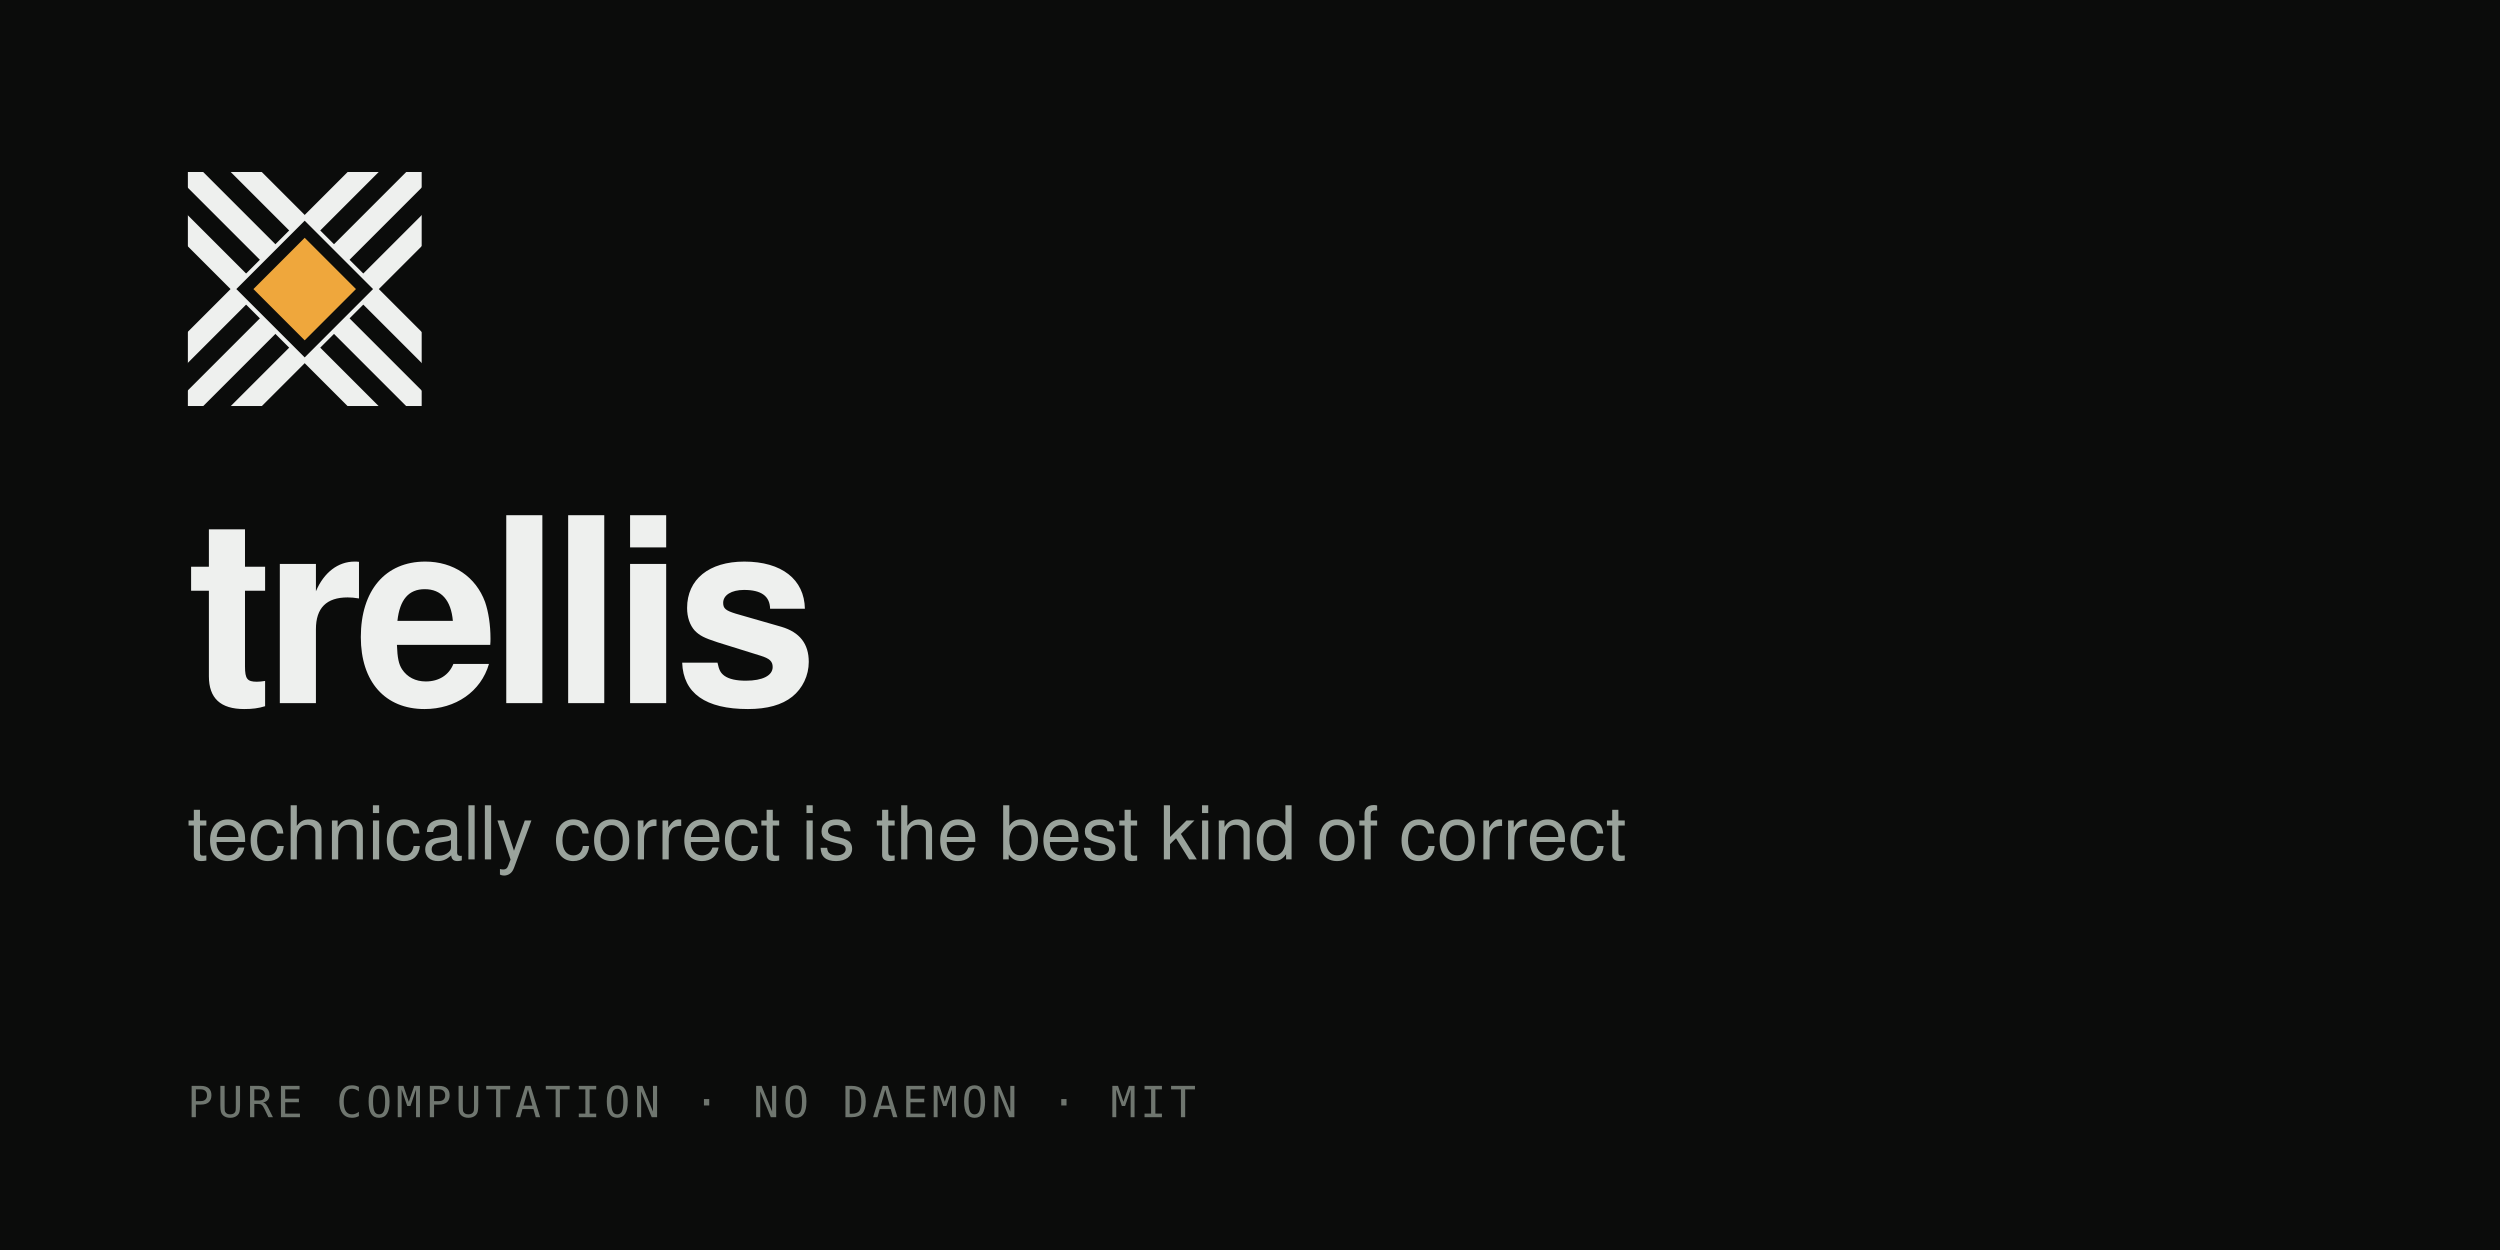
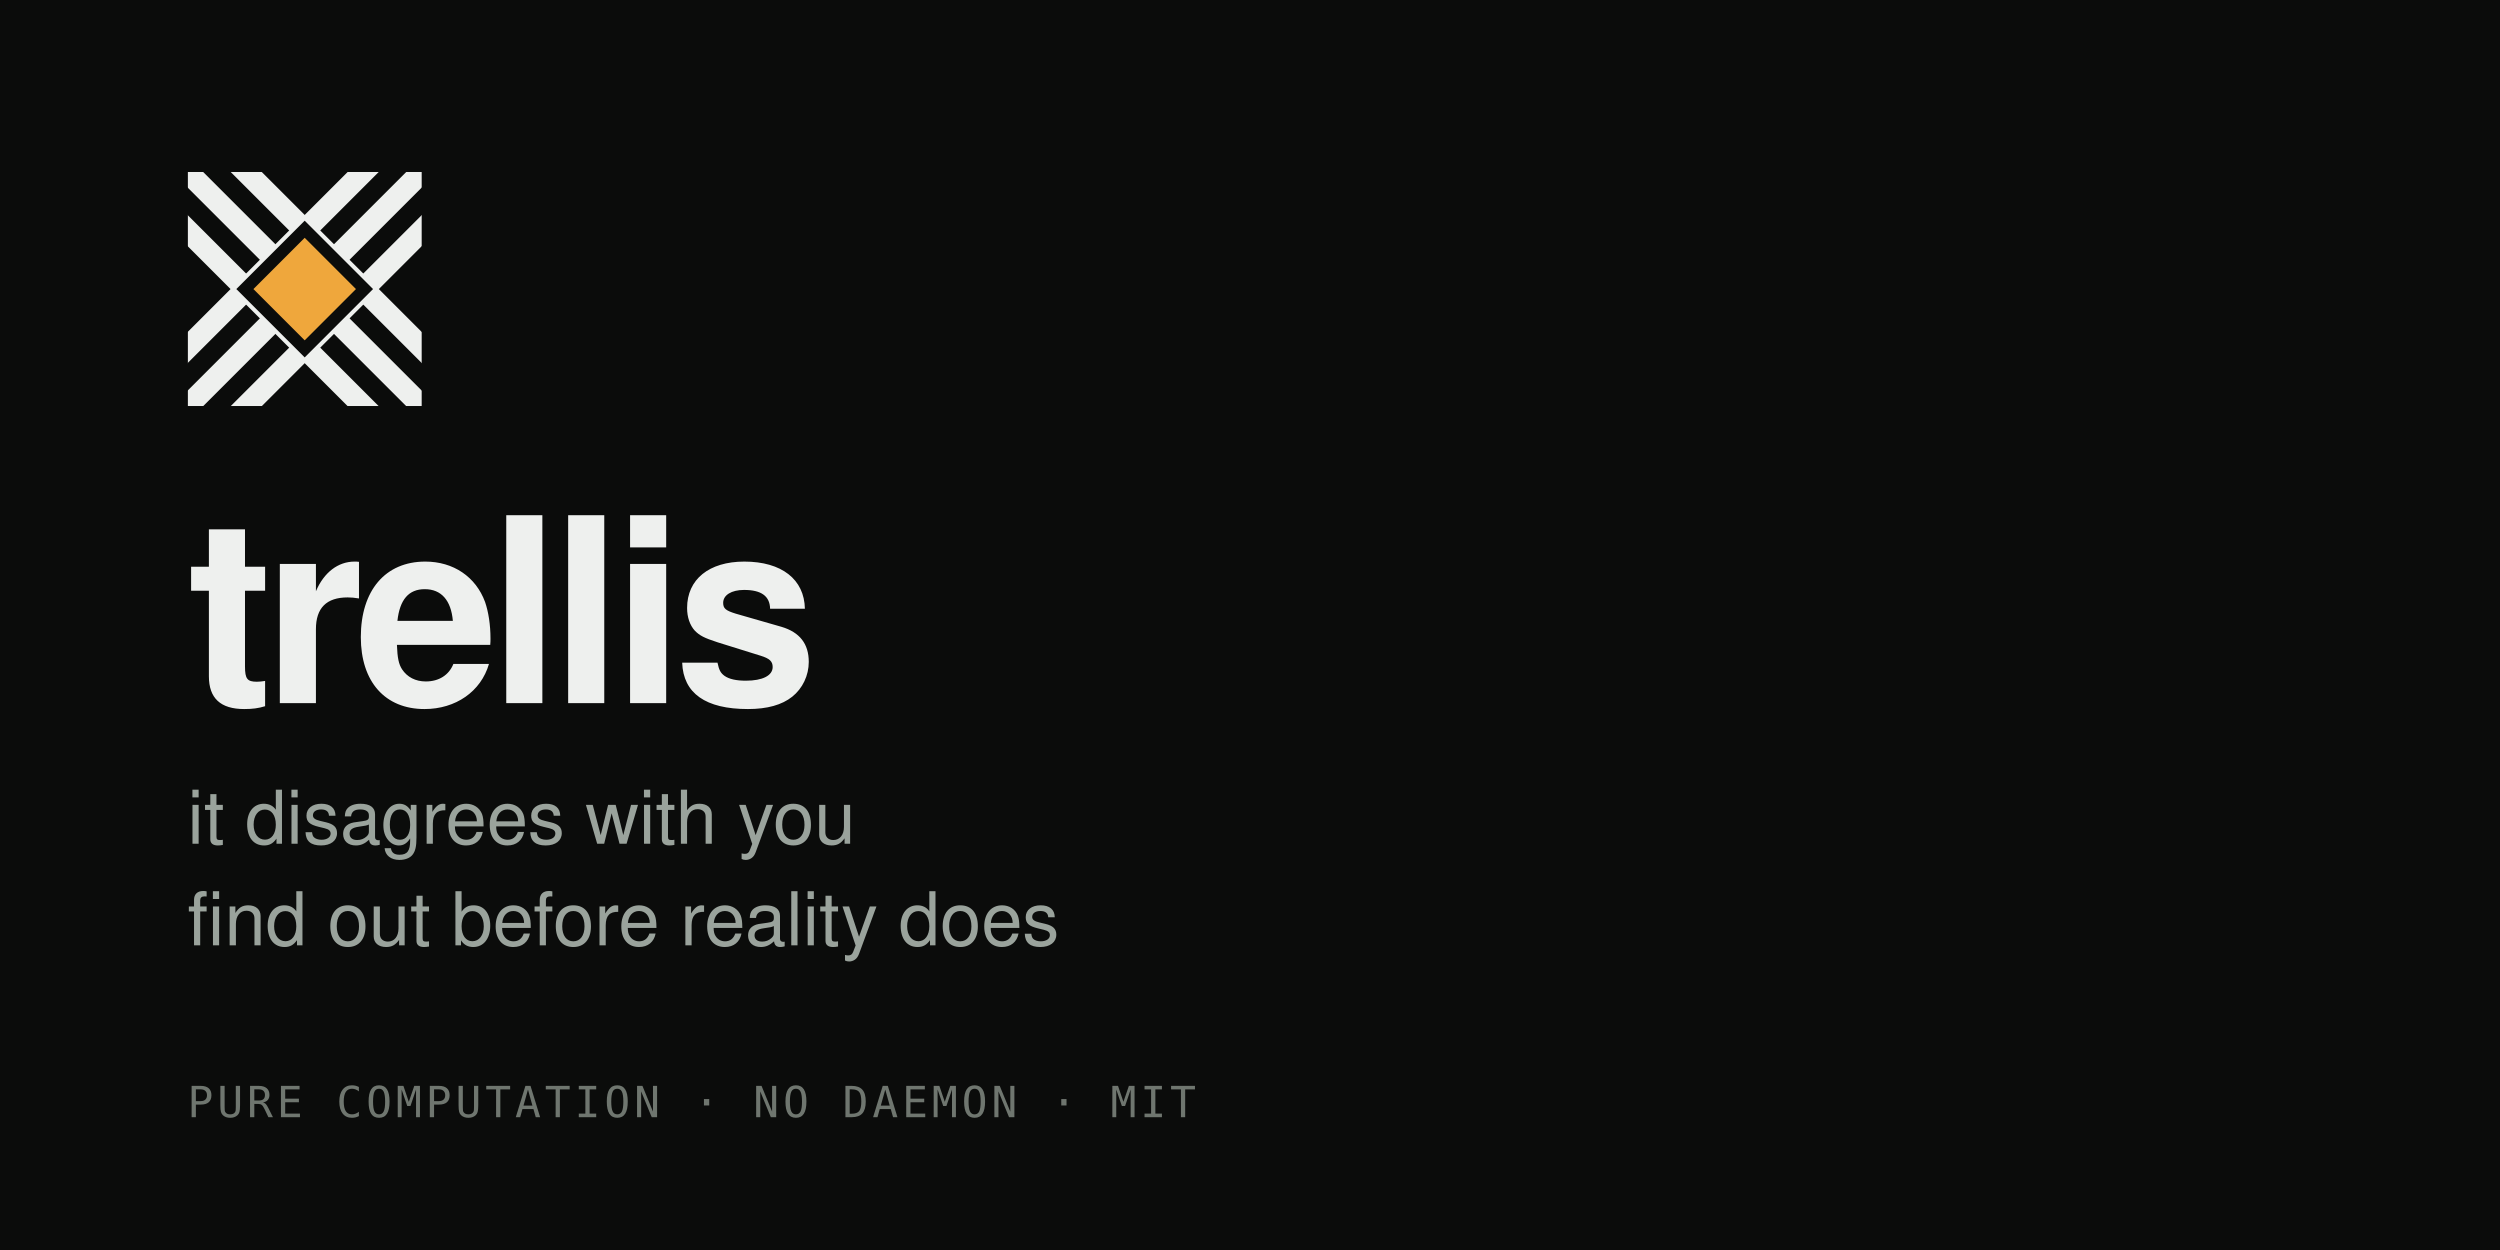
<svg xmlns="http://www.w3.org/2000/svg" viewBox="0 0 1280 640" width="1280" height="640">
  <rect width="1280" height="640" fill="#0b0c0b" />
  <g transform="translate(96,88) scale(1.25)">
    <mask id="gap-s">
      <rect width="96" height="96" fill="#fff" />
      <path d="M48 20 L76 48 L48 76 L20 48 Z" fill="#000" />
    </mask>
    <clipPath id="box-s">
      <rect width="96" height="96" />
    </clipPath>
    <g clip-path="url(#box-s)">
      <g mask="url(#gap-s)" stroke="#eef0ee" stroke-width="9" fill="none">
        <path d="M-40 -64 L136 112 M-40 -40 L136 136 M-40 -16 L136 160" />
        <path d="M-40 112 L136 -64 M-40 136 L136 -40 M-40 160 L136 -16" />
      </g>
      <path d="M48 27 L69 48 L48 69 L27 48 Z" fill="#efa73c" />
    </g>
  </g>
  <text x="96" y="360" font-family="Archivo, &quot;Helvetica Neue&quot;, Helvetica, Arial, sans-serif" font-weight="700" font-size="132" letter-spacing="-5" fill="#eef0ee">trellis</text>
-   <text x="96" y="440" font-family="Archivo, &quot;Helvetica Neue&quot;, Helvetica, Arial, sans-serif" font-weight="400" font-size="38" fill="#9aa39c">technically correct is the best kind of correct</text>
+   <text x="96" y="432" font-family="Archivo, &quot;Helvetica Neue&quot;, Helvetica, Arial, sans-serif" font-weight="400" font-size="38" fill="#9aa39c">it disagrees with you</text>
+   <text x="96" y="484" font-family="Archivo, &quot;Helvetica Neue&quot;, Helvetica, Arial, sans-serif" font-weight="400" font-size="38" fill="#9aa39c">find out before reality does</text>
  <text x="96" y="572" font-family="ui-monospace, SFMono-Regular, Menlo, monospace" font-size="22" letter-spacing="2" fill="#6f766f">PURE COMPUTATION · NO DAEMON · MIT</text>
</svg>
